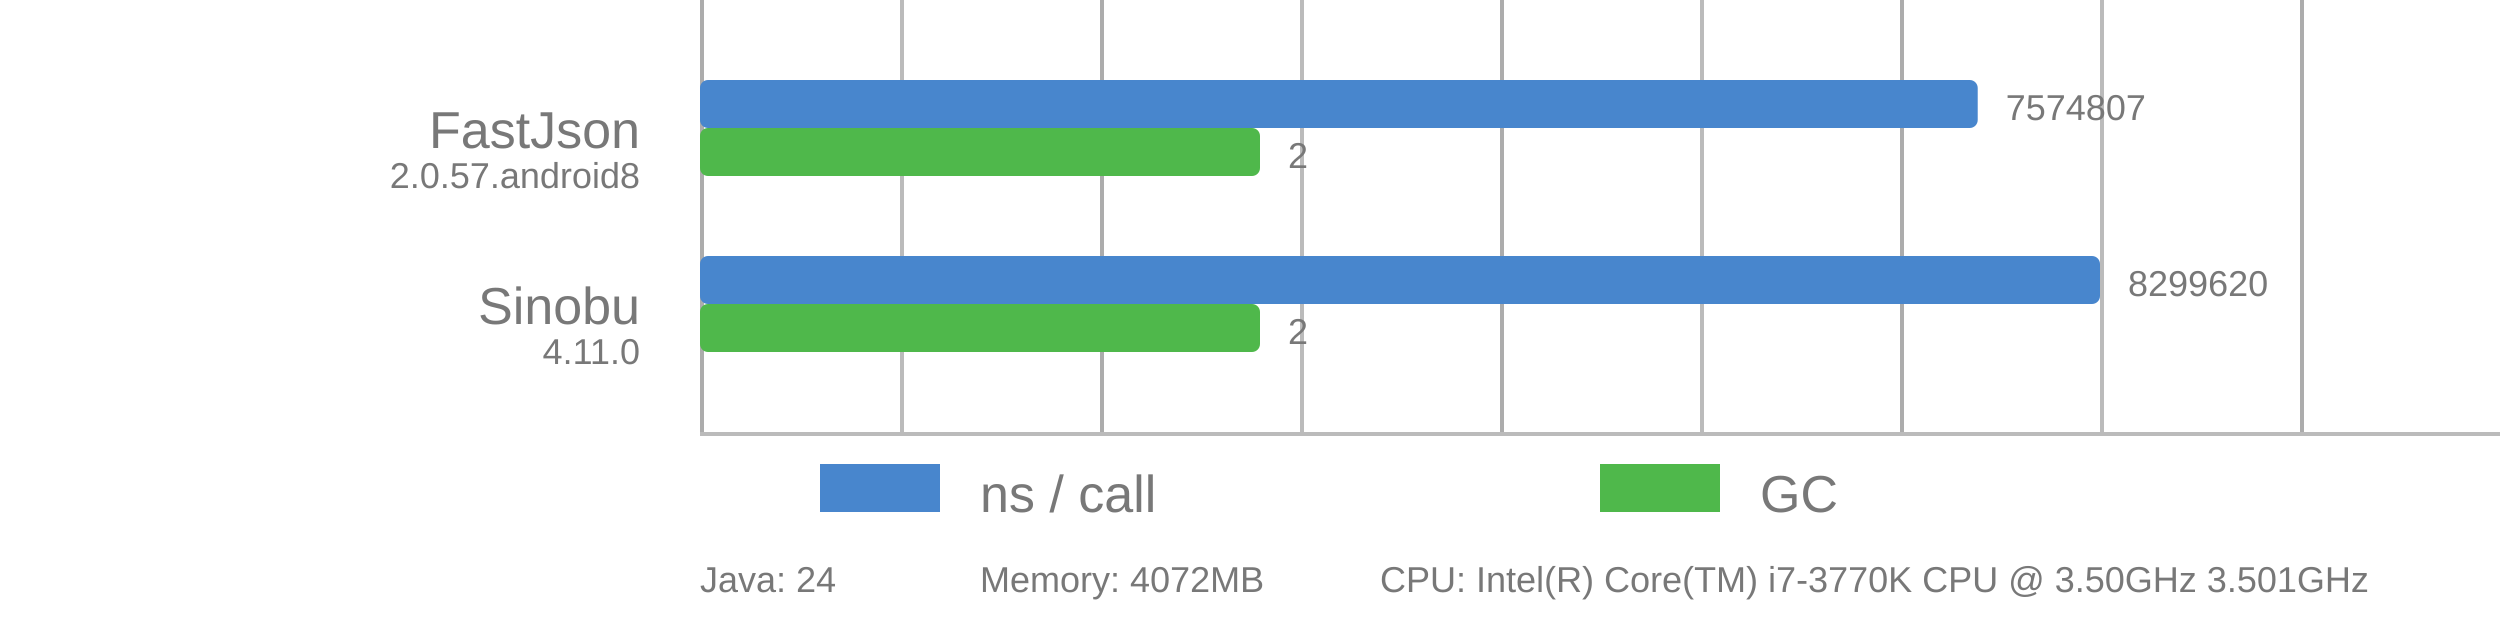
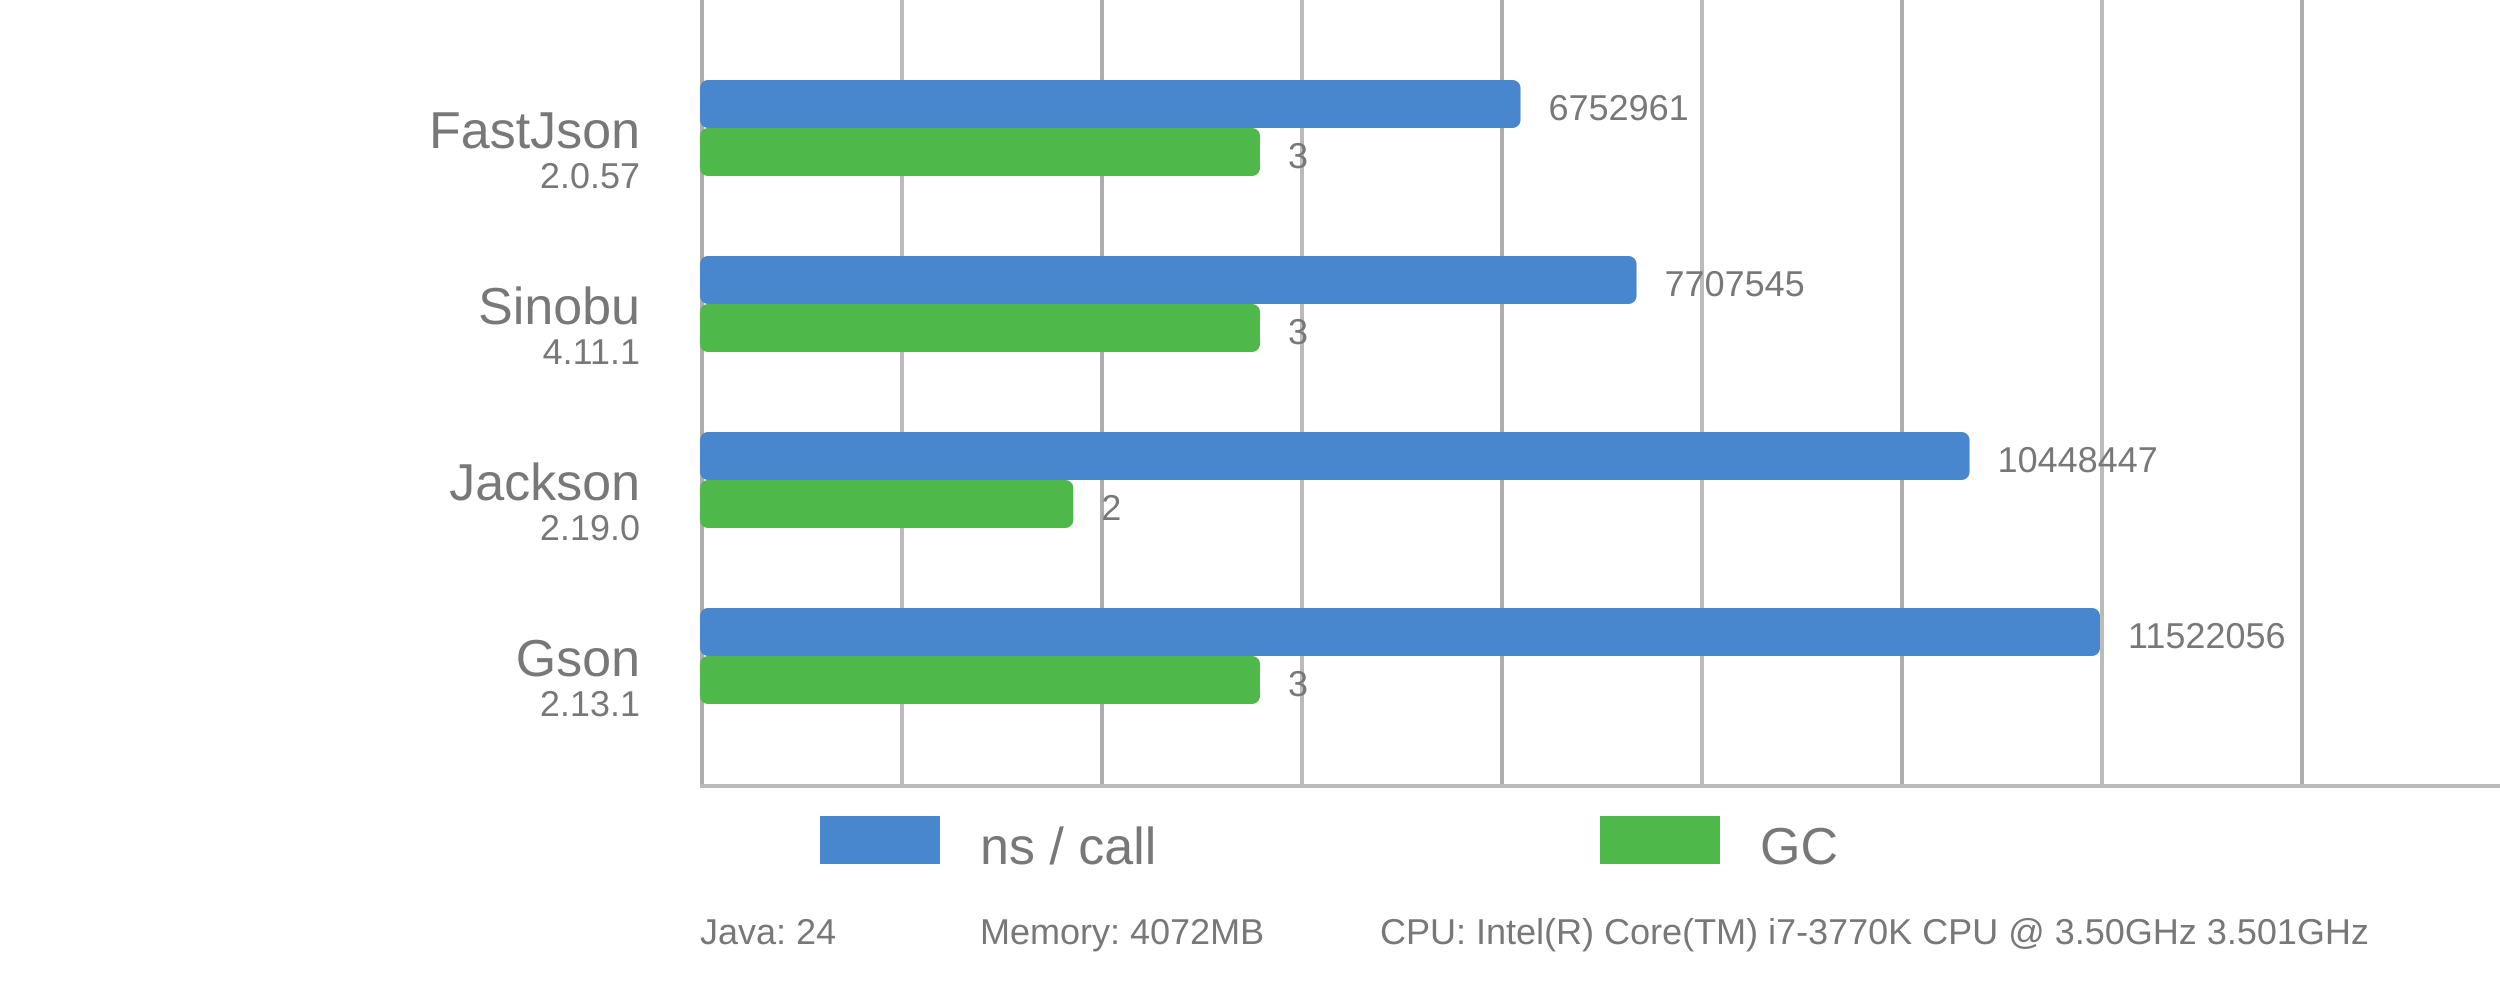
- <svg xmlns="http://www.w3.org/2000/svg" viewBox="0 0 625 158">
+ <svg xmlns="http://www.w3.org/2000/svg" viewBox="0 0 625 246">
  <style>
      text {
          font-family: Arial;
          font-size: 13px;
          fill: #787878;
      }

      .desc {
          font-size: 9px;
      }

      .vline {
          fill: #acacac;
          stroke: none;
          stroke-width: 0;
      }

      .subline {
          fill: #bbb;
          stroke: none;
          stroke-width: 0;
      }

      .bar {
          stroke-linejoin: round;
          height: 12px;
      }
  </style>
-   <rect x="175" y="0" width="1" height="108" class="vline" />
-   <rect x="275" y="0" width="1" height="108" class="vline" />
-   <rect x="375" y="0" width="1" height="108" class="vline" />
-   <rect x="475" y="0" width="1" height="108" class="vline" />
-   <rect x="575" y="0" width="1" height="108" class="vline" />
-   <rect x="225" y="0" width="1" height="108" class="subline" />
-   <rect x="325" y="0" width="1" height="108" class="subline" />
-   <rect x="425" y="0" width="1" height="108" class="subline" />
-   <rect x="525" y="0" width="1" height="108" class="subline" />
-   <rect x="175" y="108" width="450" height="1" class="subline" />
-   <rect x="205" y="116" width="30" fill="#4886CD" class="bar" />
-   <text x="245" y="128">ns / call</text>
-   <rect x="400" y="116" width="30" fill="#4FB84B" class="bar" />
-   <text x="440" y="128">GC</text>
+   <rect x="175" y="0" width="1" height="196" class="vline" />
+   <rect x="275" y="0" width="1" height="196" class="vline" />
+   <rect x="375" y="0" width="1" height="196" class="vline" />
+   <rect x="475" y="0" width="1" height="196" class="vline" />
+   <rect x="575" y="0" width="1" height="196" class="vline" />
+   <rect x="225" y="0" width="1" height="196" class="subline" />
+   <rect x="325" y="0" width="1" height="196" class="subline" />
+   <rect x="425" y="0" width="1" height="196" class="subline" />
+   <rect x="525" y="0" width="1" height="196" class="subline" />
+   <rect x="175" y="196" width="450" height="1" class="subline" />
+   <rect x="205" y="204" width="30" fill="#4886CD" class="bar" />
+   <text x="245" y="216">ns / call</text>
+   <rect x="400" y="204" width="30" fill="#4FB84B" class="bar" />
+   <text x="440" y="216">GC</text>
  <text x="160" y="37" text-anchor="end">FastJson</text>
-   <text x="160" y="47" text-anchor="end" class="desc">2.0.57.android8</text>
-   <rect x="175" y="20" width="319.43" rx="2" ry="2" fill="#4886CD" class="bar" />
-   <text x="501.43" y="30" class="desc">7574807</text>
+   <text x="160" y="47" text-anchor="end" class="desc">2.0.57</text>
+   <rect x="175" y="20" width="205.13" rx="2" ry="2" fill="#4886CD" class="bar" />
+   <text x="387.13" y="30" class="desc">6752961</text>
  <rect x="175" y="32" width="140.00" rx="2" ry="2" fill="#4FB84B" class="bar" />
-   <text x="322.00" y="42" class="desc">2</text>
+   <text x="322.00" y="42" class="desc">3</text>
  <text x="160" y="81" text-anchor="end">Sinobu</text>
-   <text x="160" y="91" text-anchor="end" class="desc">4.11.0</text>
-   <rect x="175" y="64" width="350.00" rx="2" ry="2" fill="#4886CD" class="bar" />
-   <text x="532.00" y="74" class="desc">8299620</text>
+   <text x="160" y="91" text-anchor="end" class="desc">4.11.1</text>
+   <rect x="175" y="64" width="234.13" rx="2" ry="2" fill="#4886CD" class="bar" />
+   <text x="416.13" y="74" class="desc">7707545</text>
  <rect x="175" y="76" width="140.00" rx="2" ry="2" fill="#4FB84B" class="bar" />
-   <text x="322.00" y="86" class="desc">2</text>
-   <text x="175" y="148" class="desc">Java: 24</text>
-   <text x="245" y="148" class="desc">Memory: 4072MB</text>
-   <text x="345" y="148" class="desc">CPU: Intel(R) Core(TM) i7-3770K CPU @ 3.50GHz 3.501GHz</text>
+   <text x="322.00" y="86" class="desc">3</text>
+   <text x="160" y="125" text-anchor="end">Jackson</text>
+   <text x="160" y="135" text-anchor="end" class="desc">2.19.0</text>
+   <rect x="175" y="108" width="317.39" rx="2" ry="2" fill="#4886CD" class="bar" />
+   <text x="499.39" y="118" class="desc">10448447</text>
+   <rect x="175" y="120" width="93.33" rx="2" ry="2" fill="#4FB84B" class="bar" />
+   <text x="275.33" y="130" class="desc">2</text>
+   <text x="160" y="169" text-anchor="end">Gson</text>
+   <text x="160" y="179" text-anchor="end" class="desc">2.13.1</text>
+   <rect x="175" y="152" width="350.00" rx="2" ry="2" fill="#4886CD" class="bar" />
+   <text x="532.00" y="162" class="desc">11522056</text>
+   <rect x="175" y="164" width="140.00" rx="2" ry="2" fill="#4FB84B" class="bar" />
+   <text x="322.00" y="174" class="desc">3</text>
+   <text x="175" y="236" class="desc">Java: 24</text>
+   <text x="245" y="236" class="desc">Memory: 4072MB</text>
+   <text x="345" y="236" class="desc">CPU: Intel(R) Core(TM) i7-3770K CPU @ 3.50GHz 3.501GHz</text>
</svg>
